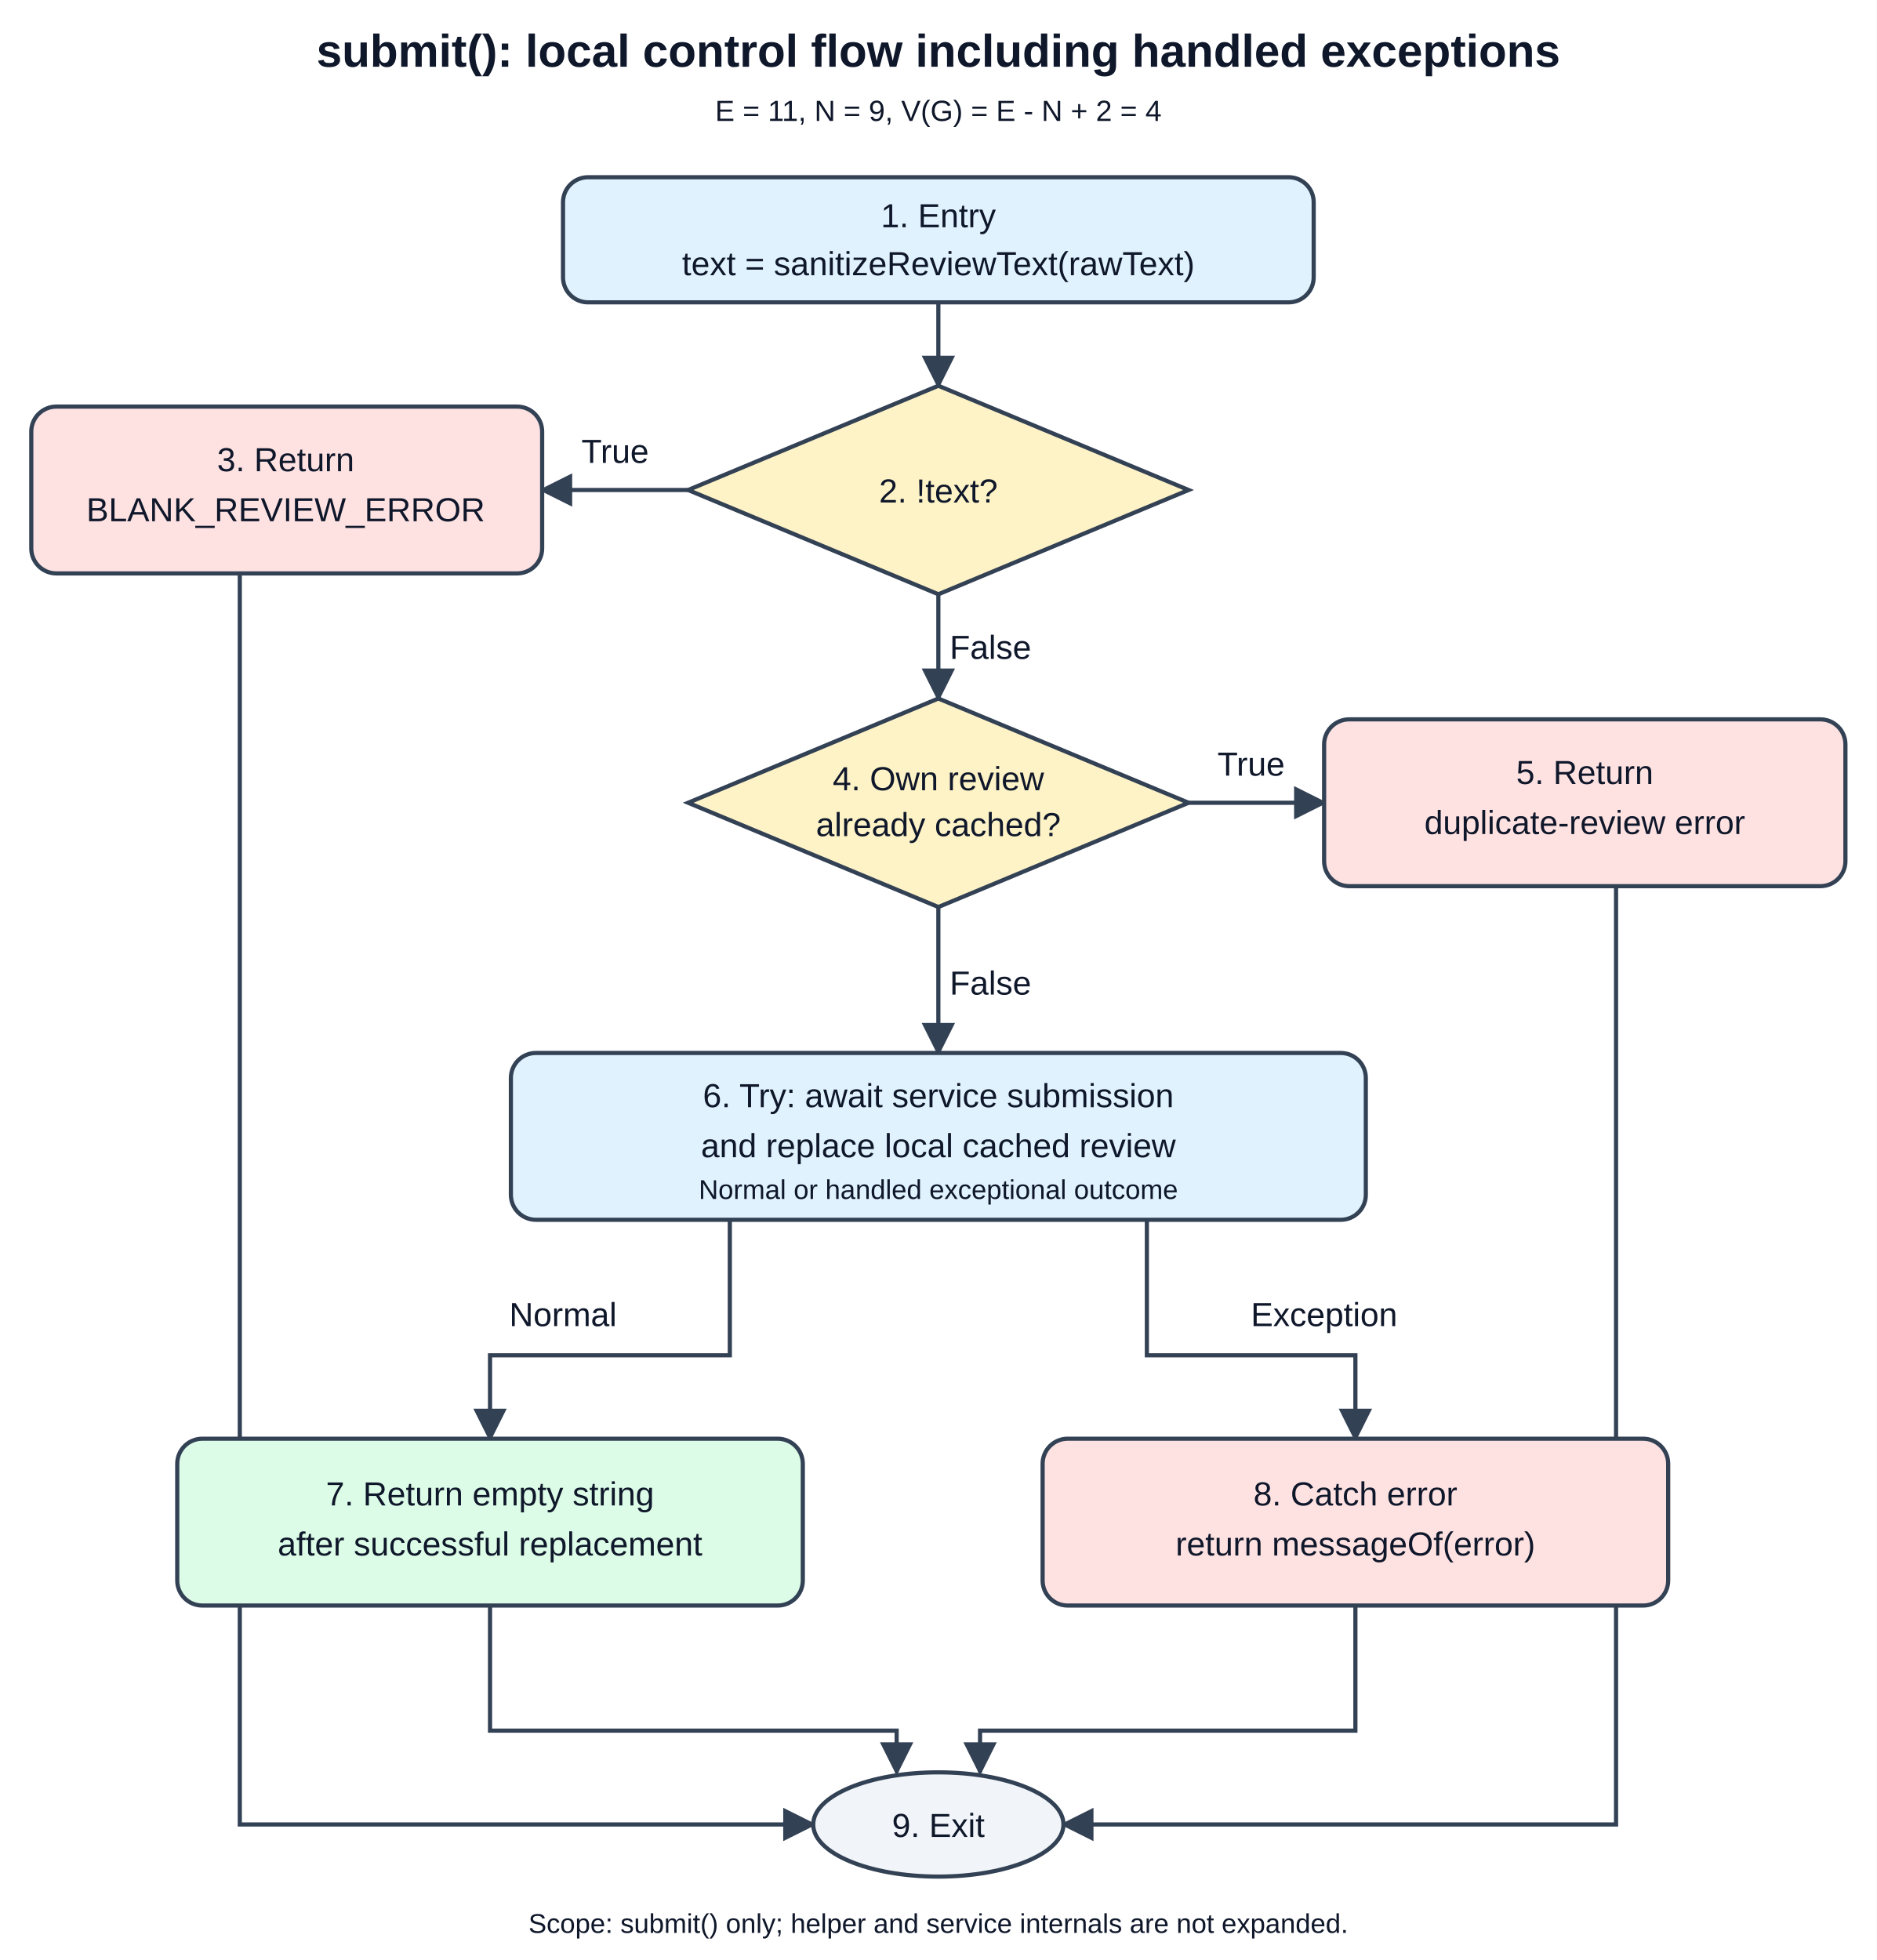
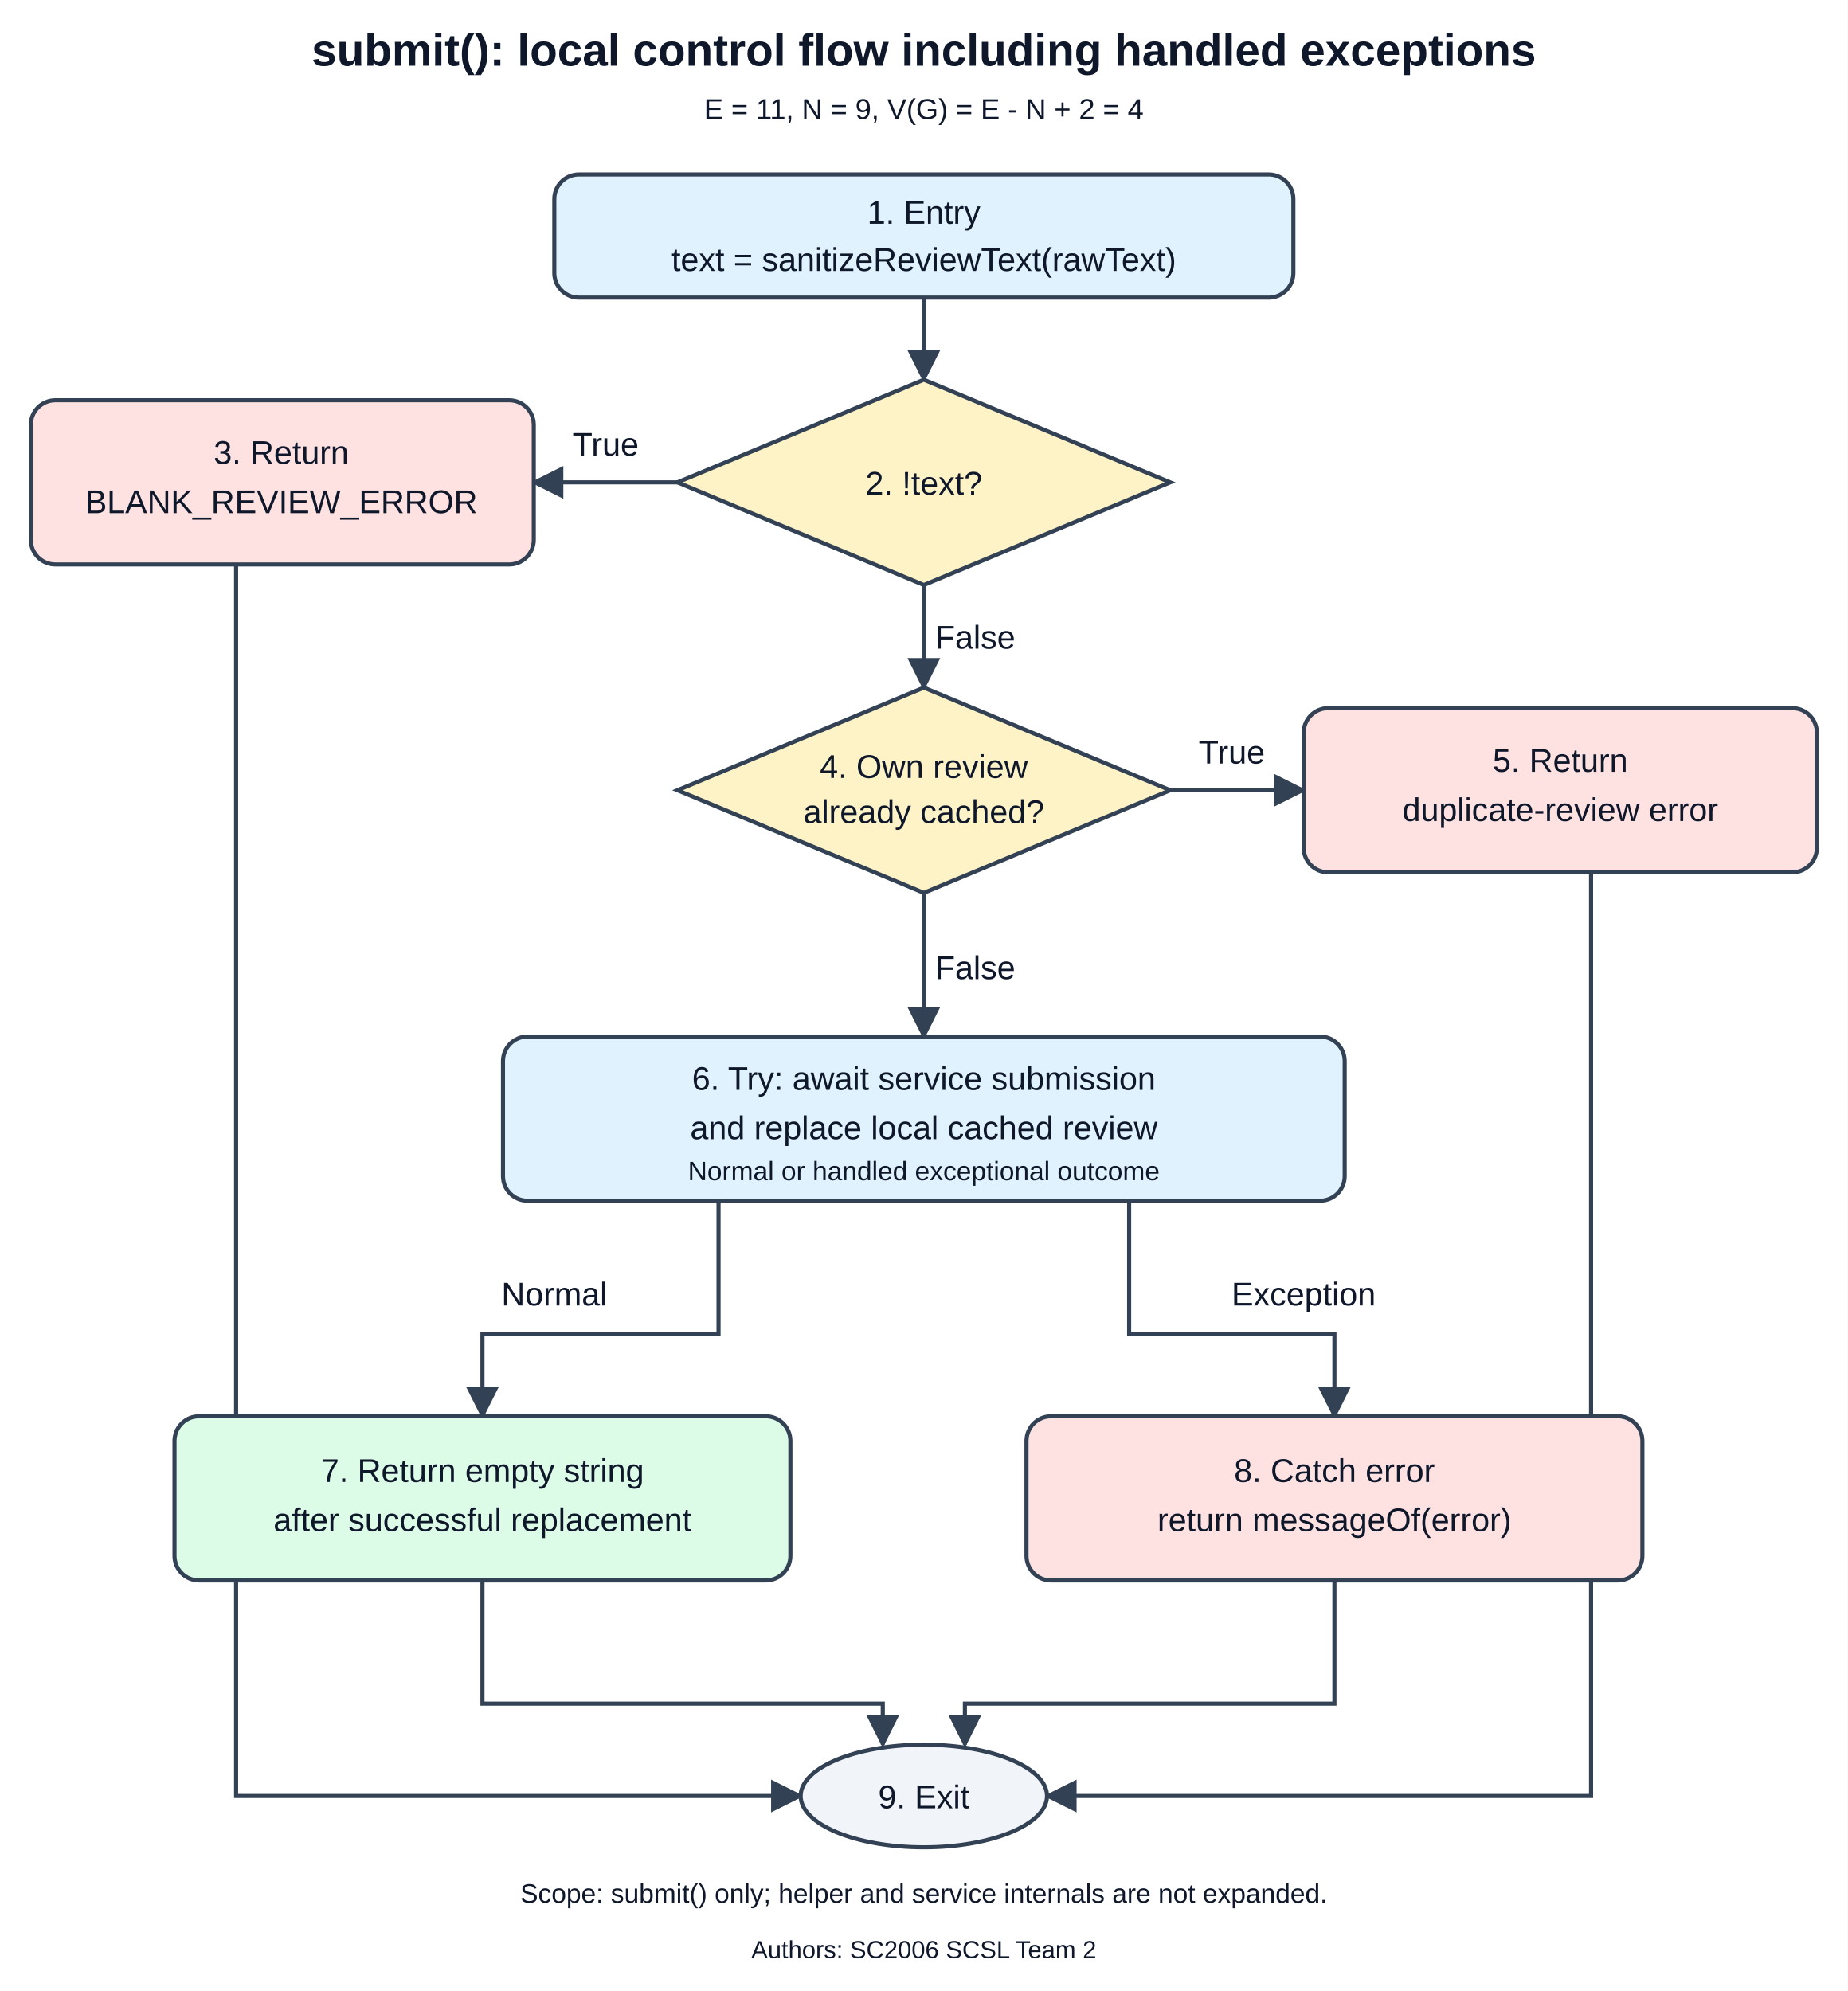
- <svg xmlns="http://www.w3.org/2000/svg" width="900" height="940" viewBox="0 0 900 940" role="img" aria-labelledby="title description">
+ <svg xmlns="http://www.w3.org/2000/svg" width="900" height="970" viewBox="0 0 900 970" role="img" aria-labelledby="title description">
  <defs>
    <marker id="arrow" viewBox="0 0 10 10" refX="9" refY="5" markerWidth="8" markerHeight="8" orient="auto-start-reverse">
      <path d="M0 0 L10 5 L0 10 Z" fill="#334155" />
    </marker>
  </defs>
-   <rect width="900" height="940" fill="white" />
+   <rect width="900" height="970" fill="white" />
  <g font-family="Arial, sans-serif" fill="#0f172a" text-anchor="middle">
    <text x="450" y="32" font-size="22" font-weight="bold">submit(): local control flow including handled exceptions</text>
    <text x="450" y="58" font-size="14">E = 11, N = 9, V(G) = E - N + 2 = 4</text>
  </g>
  <g fill="none" stroke="#334155" stroke-width="2" marker-end="url(#arrow)">
    <path d="M450 145 V185" />
    <path d="M330 235 H260" />
    <path d="M450 285 V335" />
    <path d="M115 275 V875 H390" />
    <path d="M570 385 H635" />
    <path d="M450 435 V505" />
    <path d="M775 425 V875 H510" />
    <path d="M350 585 V650 H235 V690" />
    <path d="M550 585 V650 H650 V690" />
    <path d="M235 770 V830 H430 V850" />
    <path d="M650 770 V830 H470 V850" />
  </g>
  <g stroke="#334155" stroke-width="2">
    <rect x="270" y="85" width="360" height="60" rx="12" fill="#e0f2fe" />
    <path d="M450 185 L570 235 L450 285 L330 235 Z" fill="#fef3c7" />
    <rect x="15" y="195" width="245" height="80" rx="12" fill="#fee2e2" />
    <path d="M450 335 L570 385 L450 435 L330 385 Z" fill="#fef3c7" />
    <rect x="635" y="345" width="250" height="80" rx="12" fill="#fee2e2" />
    <rect x="245" y="505" width="410" height="80" rx="12" fill="#e0f2fe" />
    <rect x="85" y="690" width="300" height="80" rx="12" fill="#dcfce7" />
    <rect x="500" y="690" width="300" height="80" rx="12" fill="#fee2e2" />
    <ellipse cx="450" cy="875" rx="60" ry="25" fill="#f1f5f9" />
  </g>
  <g font-family="Arial, sans-serif" font-size="16" fill="#0f172a" text-anchor="middle">
    <text x="450" y="109">1. Entry</text>
    <text x="450" y="132">text = sanitizeReviewText(rawText)</text>
    <text x="450" y="241">2. !text?</text>
    <text x="137" y="226">3. Return</text>
    <text x="137" y="250">BLANK_REVIEW_ERROR</text>
    <text x="450" y="379">4. Own review</text>
    <text x="450" y="401">already cached?</text>
    <text x="760" y="376">5. Return</text>
    <text x="760" y="400">duplicate-review error</text>
    <text x="450" y="531">6. Try: await service submission</text>
    <text x="450" y="555">and replace local cached review</text>
    <text x="450" y="575" font-size="13">Normal or handled exceptional outcome</text>
    <text x="235" y="722">7. Return empty string</text>
    <text x="235" y="746">after successful replacement</text>
    <text x="650" y="722">8. Catch error</text>
    <text x="650" y="746">return messageOf(error)</text>
    <text x="450" y="881">9. Exit</text>
    <text x="295" y="222">True</text>
    <text x="475" y="316">False</text>
    <text x="600" y="372">True</text>
    <text x="475" y="477">False</text>
    <text x="270" y="636">Normal</text>
    <text x="635" y="636">Exception</text>
    <text x="450" y="927" font-size="13">Scope: submit() only; helper and service internals are not expanded.</text>
+     <text x="450" y="954" font-size="12">Authors: SC2006 SCSL Team 2</text>
  </g>
</svg>
